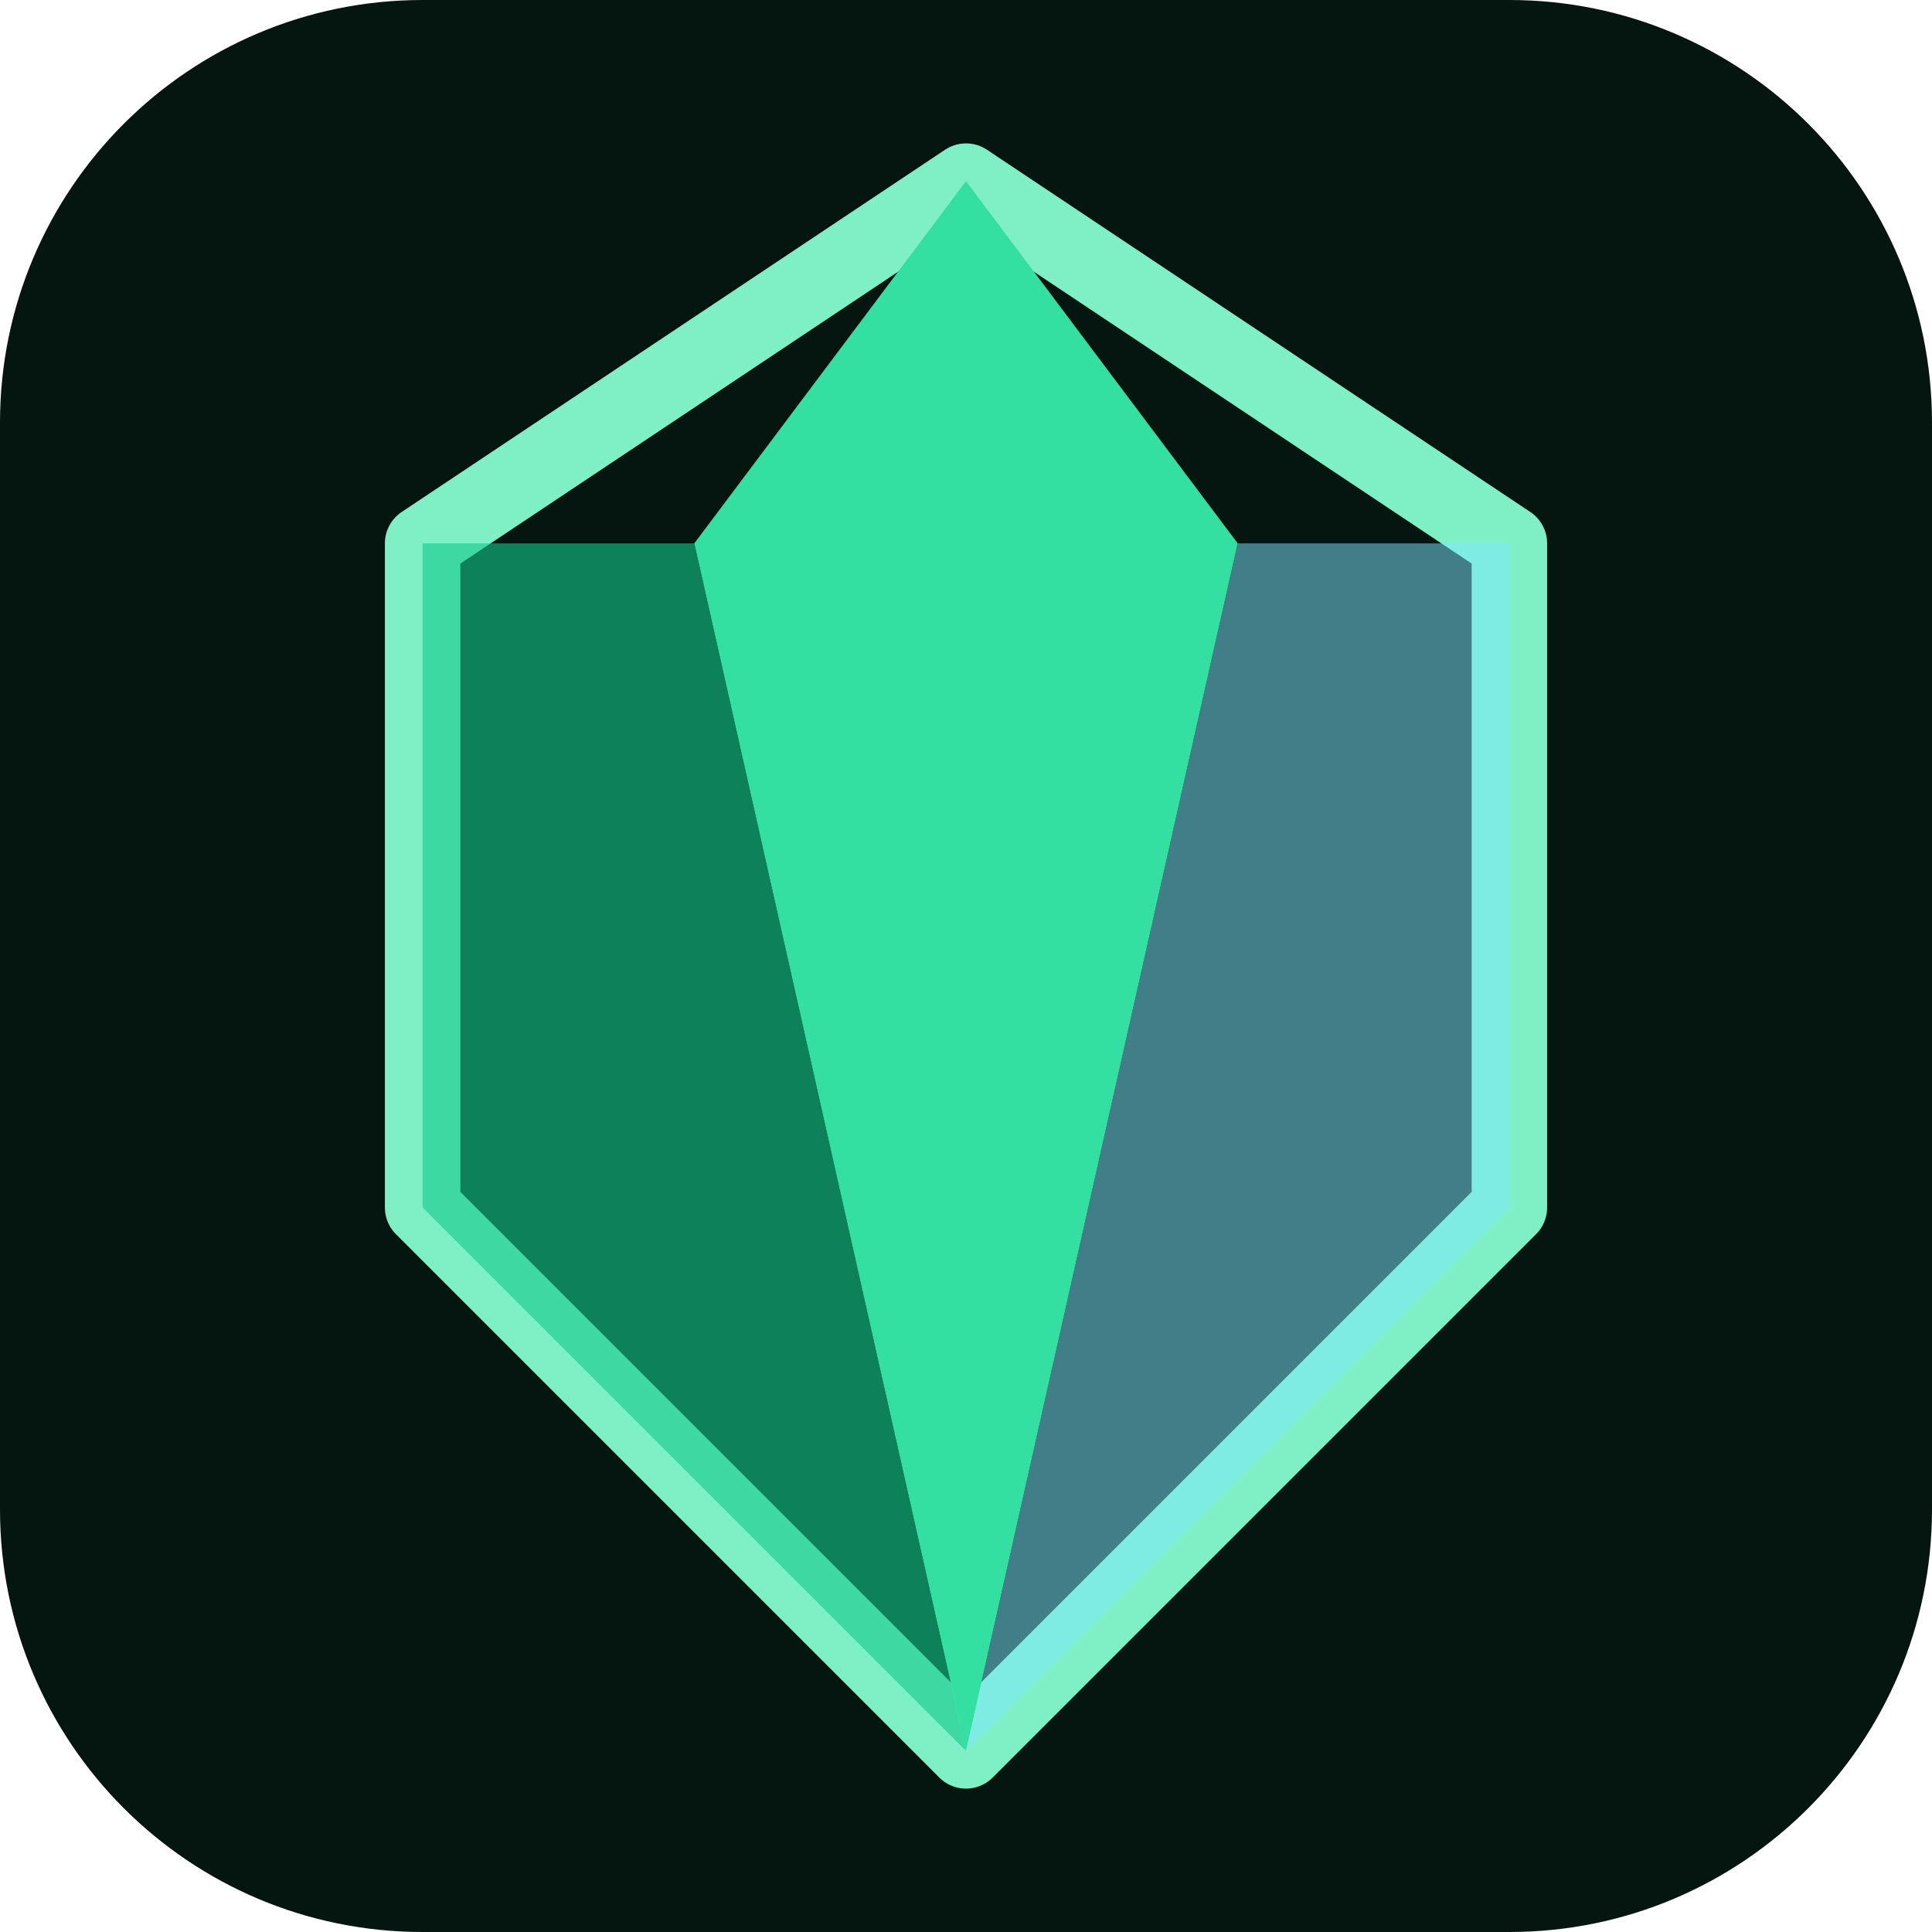
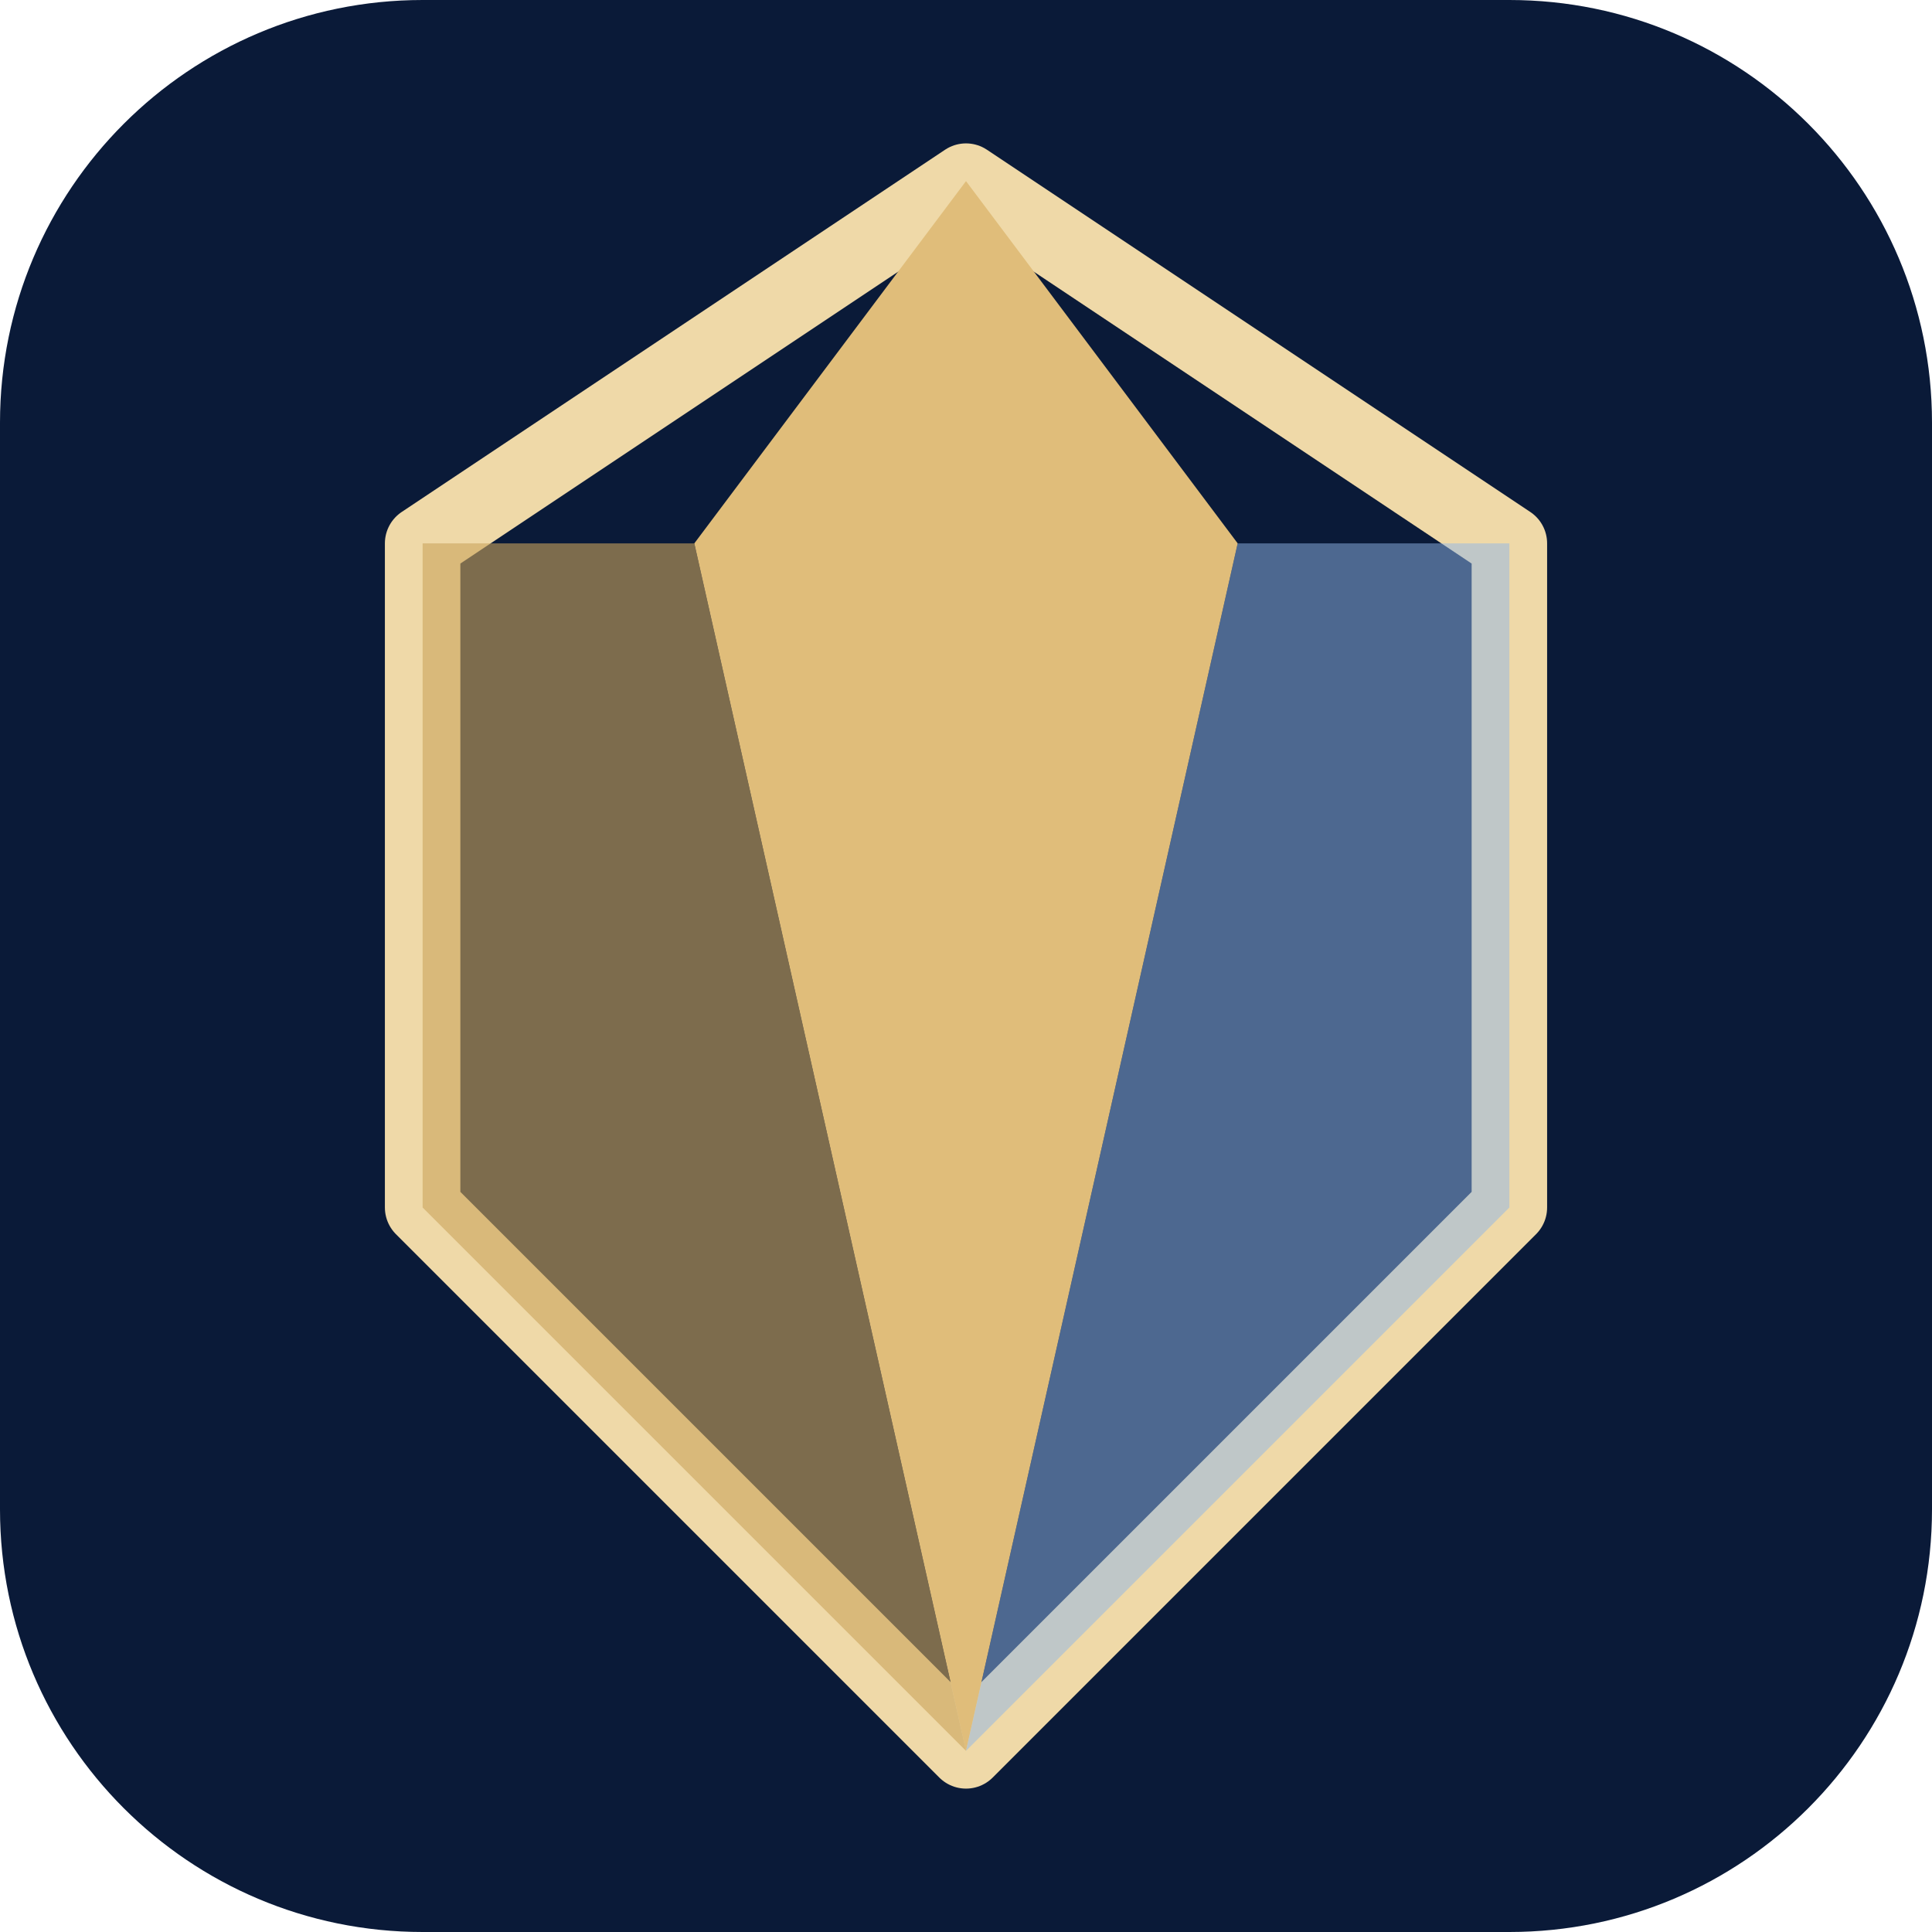
<svg xmlns="http://www.w3.org/2000/svg" viewBox="0 0 64 64">
-   <rect width="64" height="64" rx="14" fill="#05150f" />
-   <polygon points="32,6 50,18 50,40 32,58 14,40 14,18" fill="none" stroke="#7ff0c6" stroke-width="2.5" stroke-linejoin="round" />
-   <polygon points="32,6 41,18 32,58 23,18" fill="#34e0a1" />
-   <polygon points="14,18 23,18 32,58 14,40" fill="#12c98b" opacity="0.6" />
-   <polygon points="50,18 41,18 32,58 50,40" fill="#7ee7ff" opacity="0.5" />
+   <rect width="64" height="64" rx="14" fill="#0a1a38" />
+   <polygon points="32,6 50,18 50,40 32,58 14,40 14,18" fill="none" stroke="#efd9a8" stroke-width="2.5" stroke-linejoin="round" />
+   <polygon points="32,6 41,18 32,58 23,18" fill="#e0bd7a" />
+   <polygon points="14,18 23,18 32,58 14,40" fill="#c9a35c" opacity="0.6" />
+   <polygon points="50,18 41,18 32,58 50,40" fill="#8fb6e8" opacity="0.5" />
</svg>
